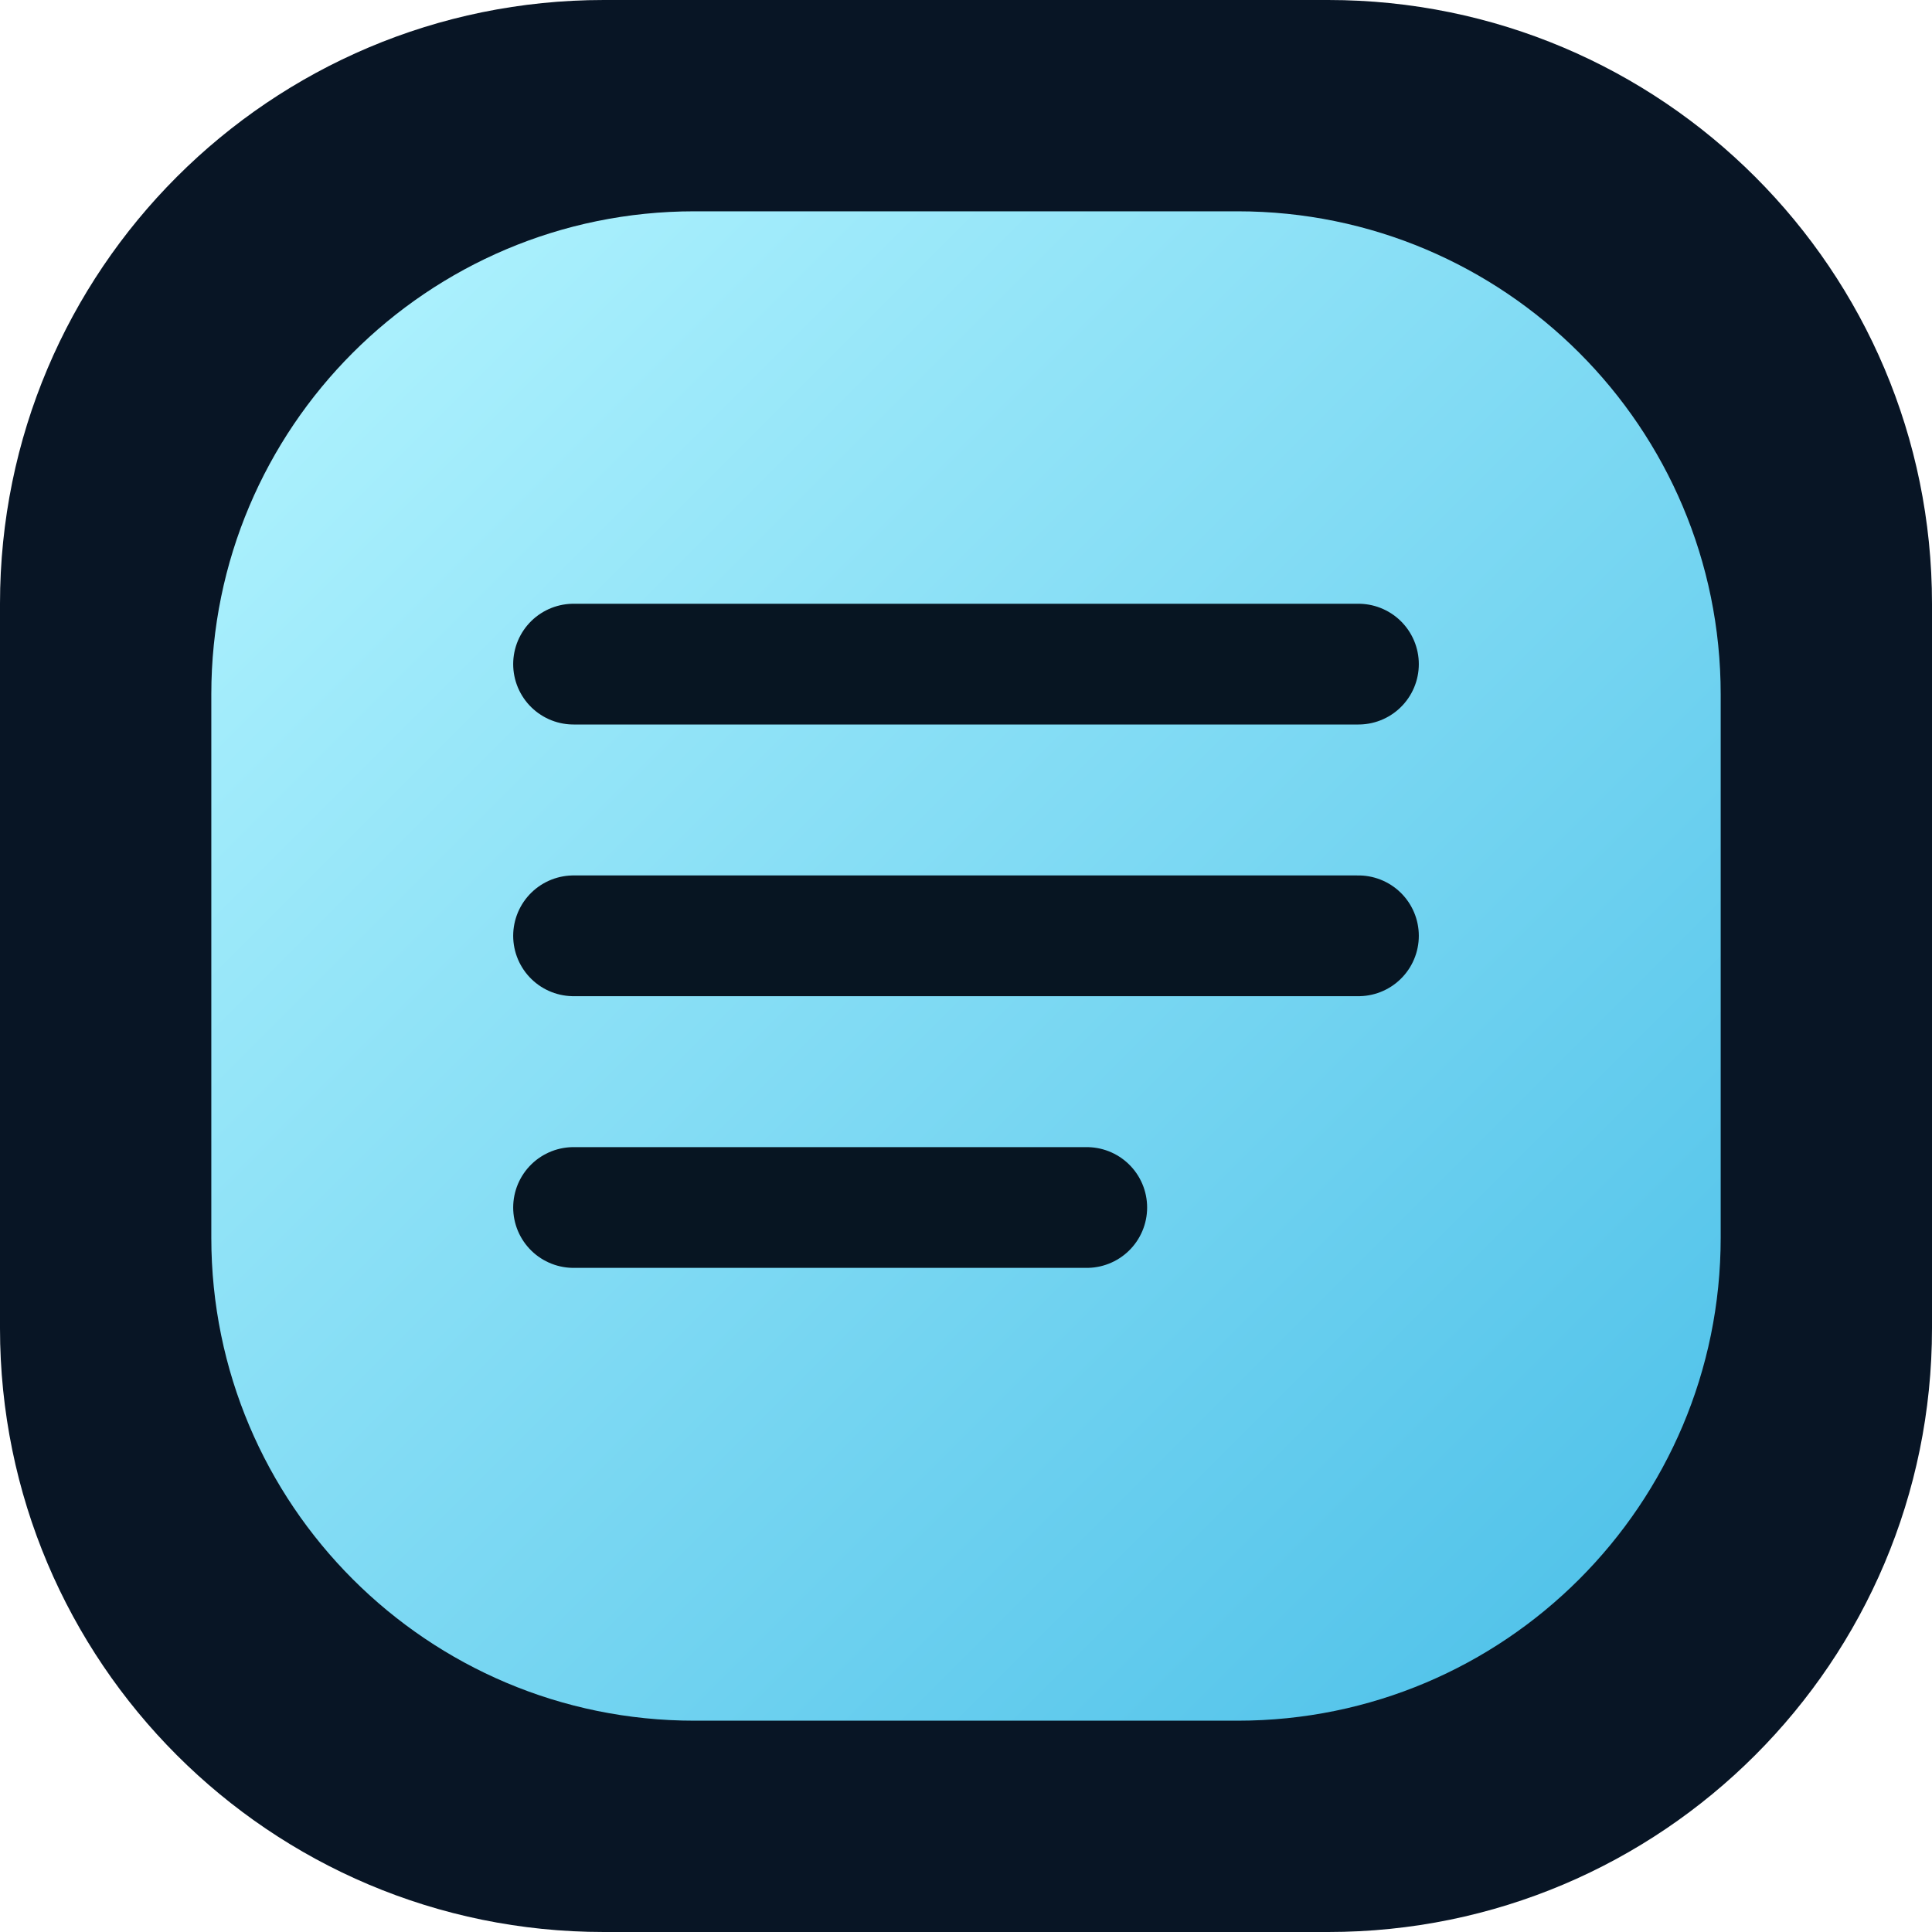
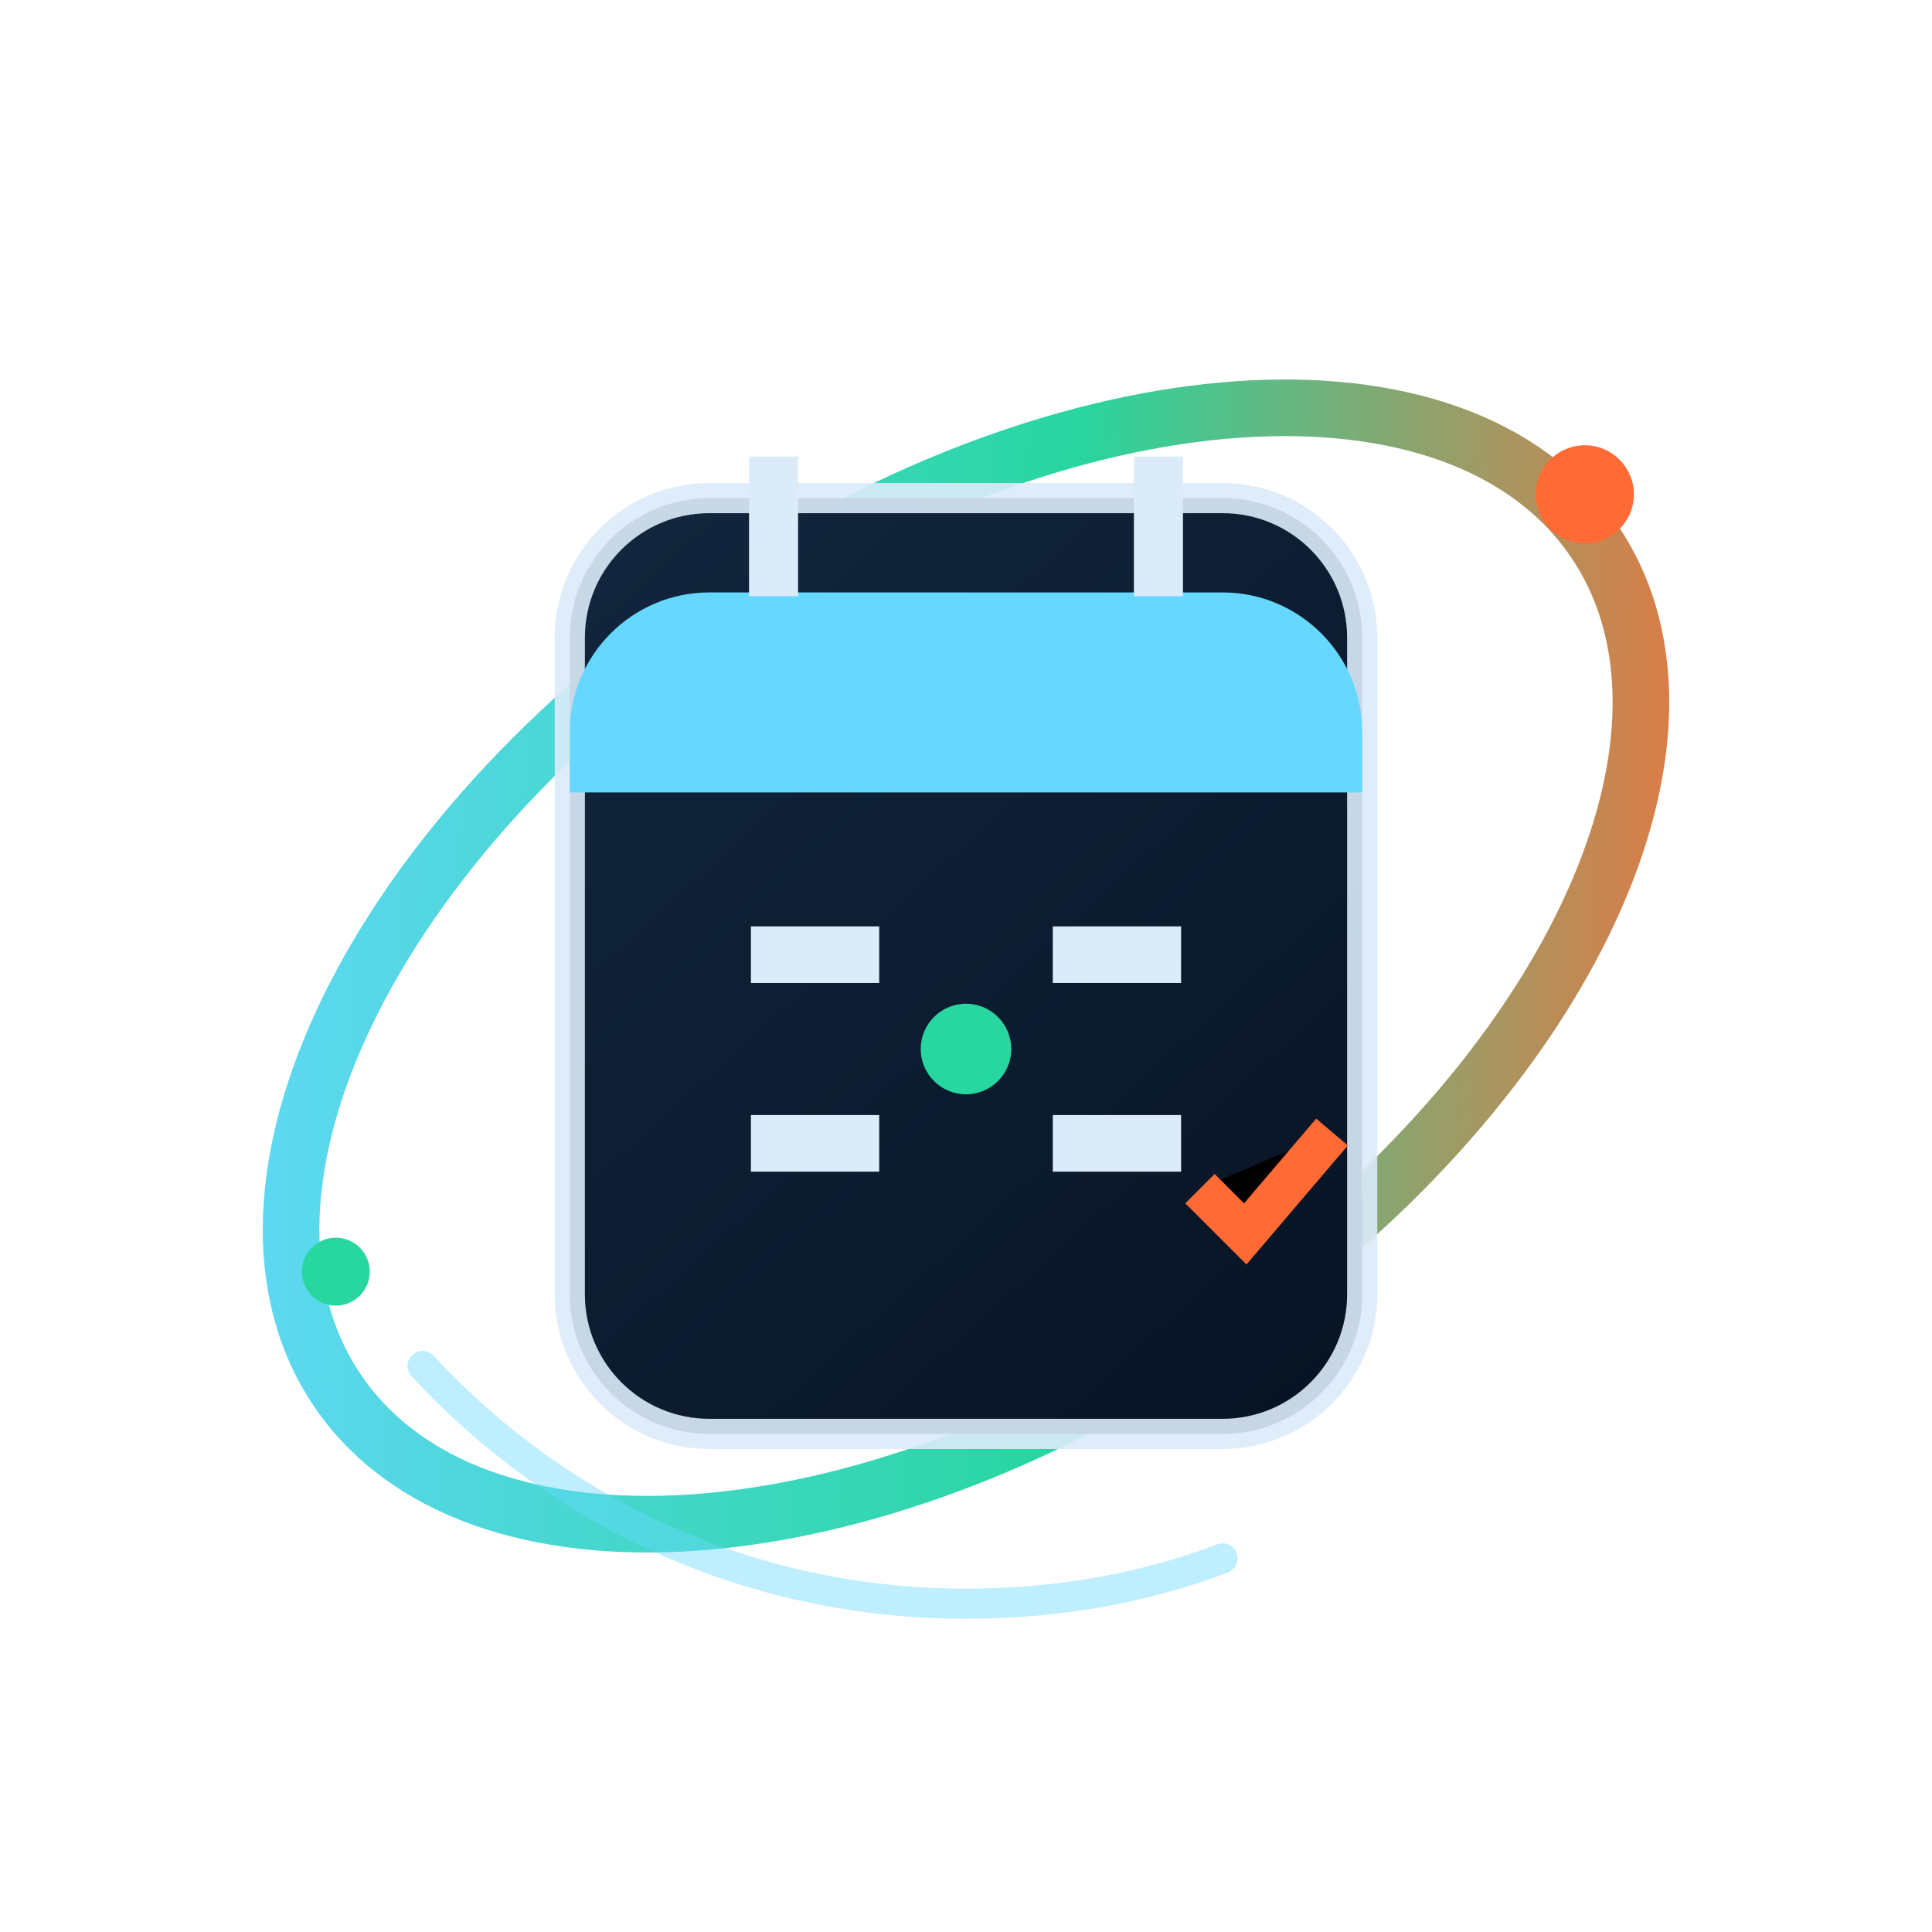
- <svg xmlns="http://www.w3.org/2000/svg" viewBox="0 0 64 64">
+ <svg xmlns="http://www.w3.org/2000/svg" viewBox="0 0 512 512" role="img" aria-labelledby="title desc">
  <defs>
-     <linearGradient id="a" x2="1" y2="1">
-       <stop stop-color="#b4f5ff" />
-       <stop offset="1" stop-color="#4abfe8" />
+     <linearGradient id="tile" x1="100" y1="92" x2="396" y2="420" gradientUnits="userSpaceOnUse">
+       <stop stop-color="#142A43" />
+       <stop offset="1" stop-color="#06101F" />
+     </linearGradient>
+     <linearGradient id="orbit" x1="78" y1="128" x2="434" y2="382" gradientUnits="userSpaceOnUse">
+       <stop stop-color="#66D8FF" />
+       <stop offset=".56" stop-color="#28D6A0" />
+       <stop offset="1" stop-color="#FF6A35" />
    </linearGradient>
  </defs>
-   <rect width="64" height="64" rx="20" fill="#081525" />
-   <rect x="7" y="7" width="50" height="50" rx="16" fill="url(#a)" />
-   <path d="M19 22h26M19 31h26M19 40h17" fill="none" stroke="#071522" stroke-linecap="round" stroke-width="4" />
+   <g fill="none" stroke-linecap="round" stroke-linejoin="round">
+     <ellipse cx="256" cy="256" rx="201" ry="116" transform="rotate(-34 256 256)" stroke="url(#orbit)" stroke-width="15" />
+     <path d="M112 362c36 39 87 63 144 63 24 0 47-4 68-12" stroke="#66D8FF" stroke-width="8" opacity=".42" />
+   </g>
+   <circle cx="420" cy="131" r="13" fill="#FF6A35" />
+   <circle cx="89" cy="337" r="9" fill="#28D6A0" />
+   <rect x="151" y="132" width="210" height="248" rx="37" fill="url(#tile)" stroke="#DCEBFA" stroke-opacity=".9" stroke-width="8" />
+   <path d="M151 194c0-20.4 16.6-37 37-37h136c20.4 0 37 16.6 37 37v16H151v-16Z" fill="#66D8FF" />
+   <path d="M205 121v37M307 121v37" stroke="#DCEBFA" stroke-width="13" />
+   <path d="M199 253h34M279 253h34M199 303h34M279 303h34" stroke="#DCEBFA" stroke-width="15" />
+   <circle cx="256" cy="278" r="12" fill="#28D6A0" />
+   <path d="m318 315 12 12 23-27" stroke="#FF6A35" stroke-width="11" />
</svg>
